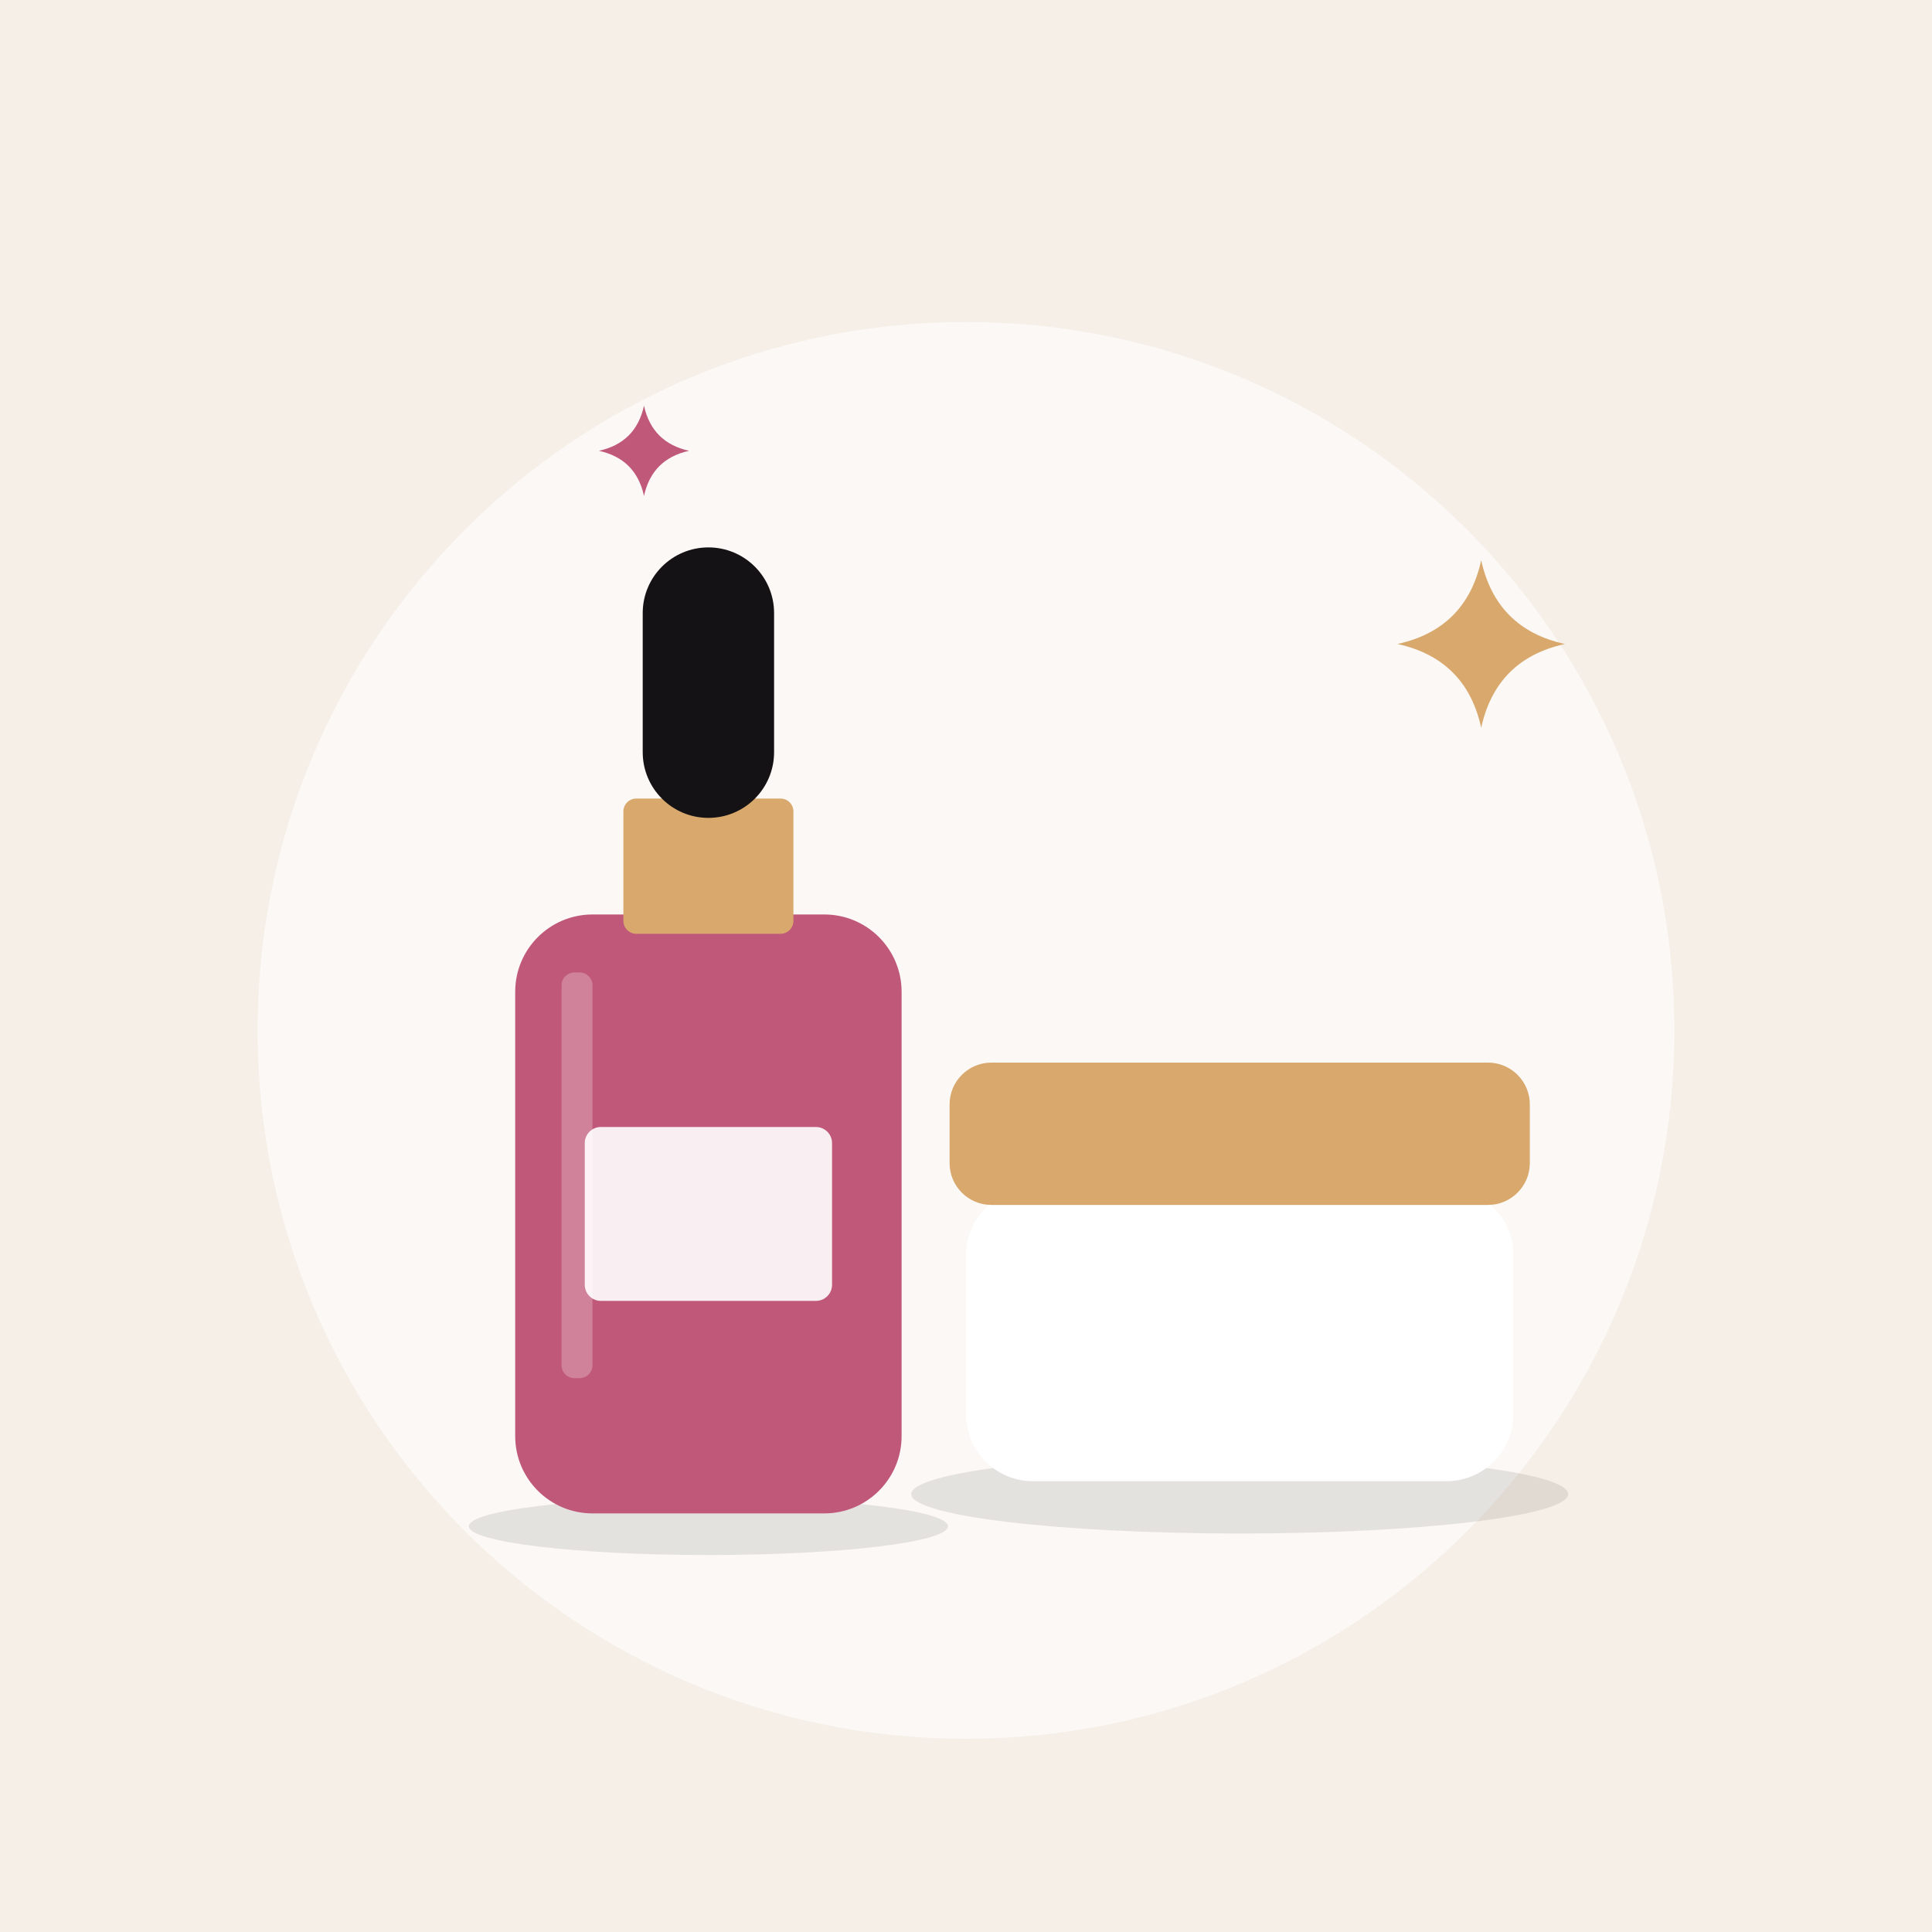
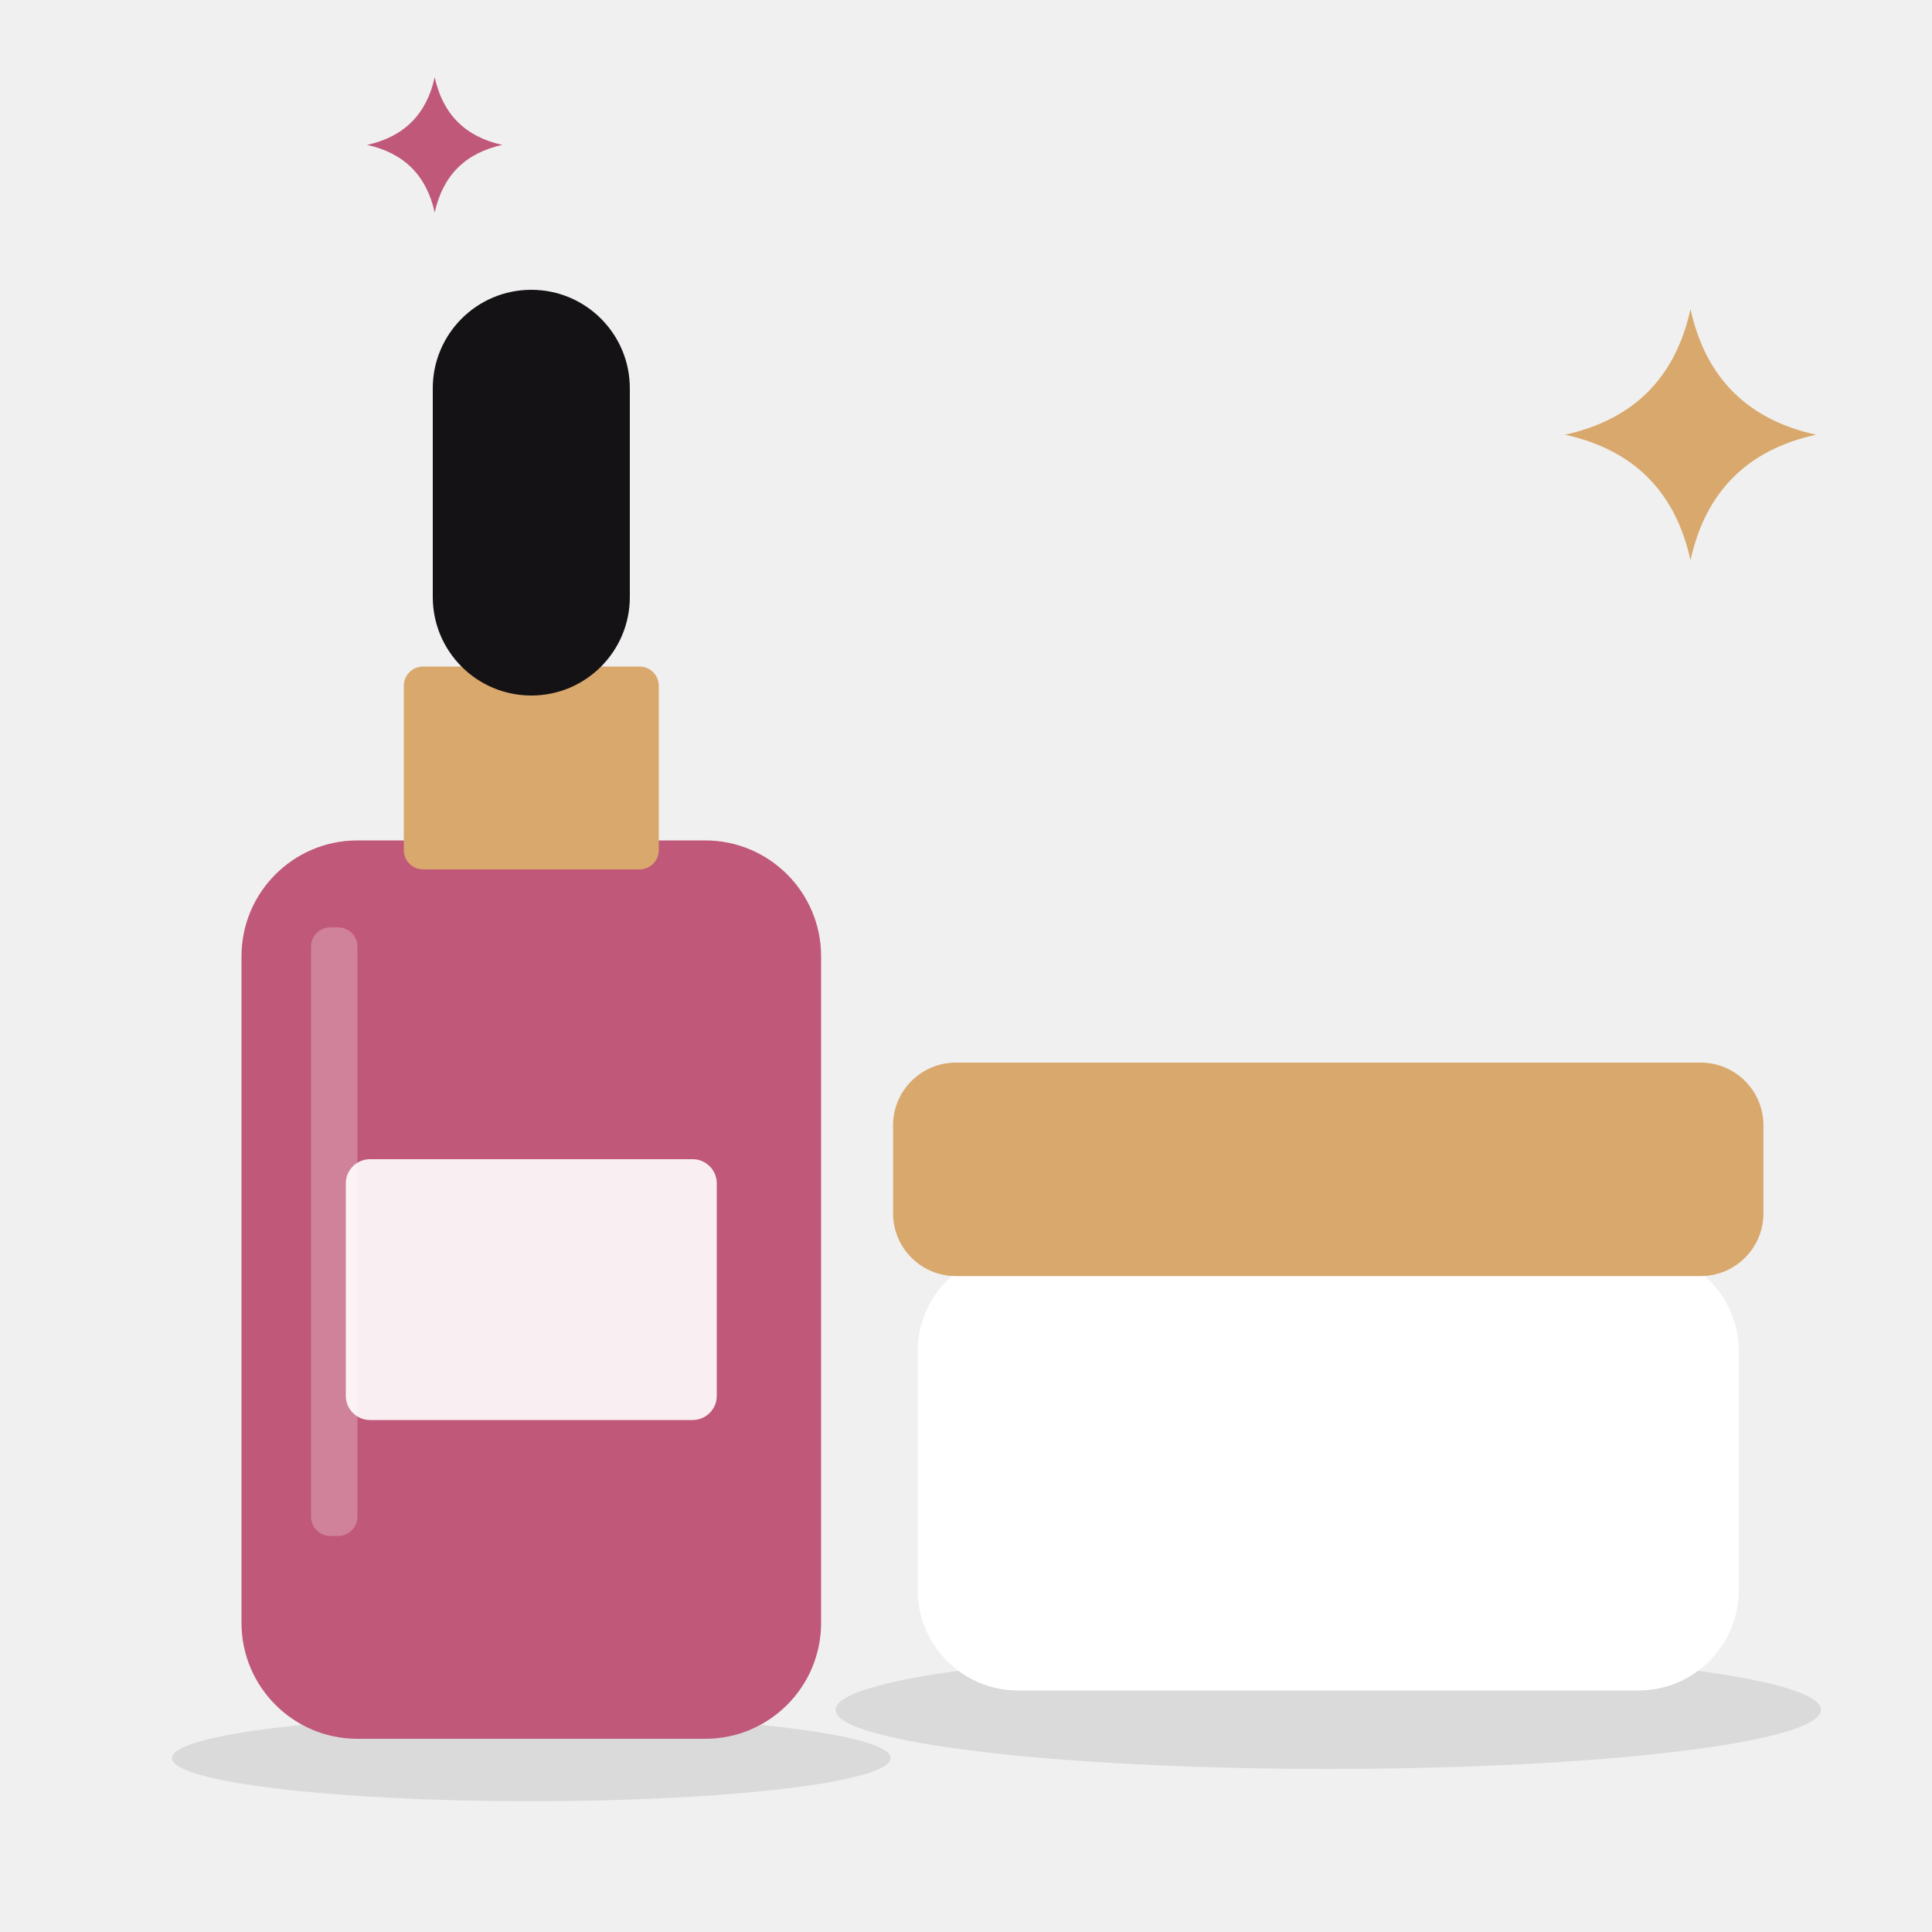
- <svg xmlns="http://www.w3.org/2000/svg" viewBox="0 0 600 600" width="600" height="600">
-   <rect width="600" height="600" fill="#f6efe8" />
-   <circle cx="300" cy="320" r="220" fill="#ffffff" opacity=".55" />
+ <svg xmlns="http://www.w3.org/2000/svg" viewBox="110 110 400 400" width="400" height="400" data-bg="#f6efe8">
  <ellipse cx="220.0" cy="474" rx="74.4" ry="8.928" fill="#141214" opacity=".10" />
  <rect x="160" y="284.0" width="120" height="186.0" rx="24.0" fill="#c0587a" />
  <rect x="193.6" y="248.0" width="52.8" height="42" rx="4" fill="#d9a86c" />
  <rect x="199.6" y="170" width="40.8" height="84" rx="20.4" fill="#141214" />
  <rect x="181.6" y="350.0" width="76.8" height="54.0" rx="5" fill="#ffffff" opacity=".9" />
  <rect x="174.4" y="302.0" width="9.6" height="126.0" rx="4" fill="#ffffff" opacity=".25" />
  <ellipse cx="385.0" cy="464" rx="102.0" ry="12.24" fill="#141214" opacity=".10" />
  <rect x="300" y="369.0" width="170" height="91.0" rx="20.8" fill="#ffffff" />
  <rect x="294.9" y="330" width="180.2" height="44.2" rx="13.0" fill="#d9a86c" />
  <rect x="334.0" y="397.6" width="102.0" height="28.6" rx="6" fill="#ffffff" opacity=".9" />
  <path d="M460,174 Q464.68,195.32 486,200 Q464.68,204.68 460,226 Q455.32,204.68 434,200 Q455.32,195.32 460,174 Z" fill="#d9a86c" />
  <path d="M200,126 Q202.52,137.48 214,140 Q202.52,142.52 200,154 Q197.48,142.52 186,140 Q197.48,137.48 200,126 Z" fill="#c0587a" />
</svg>
